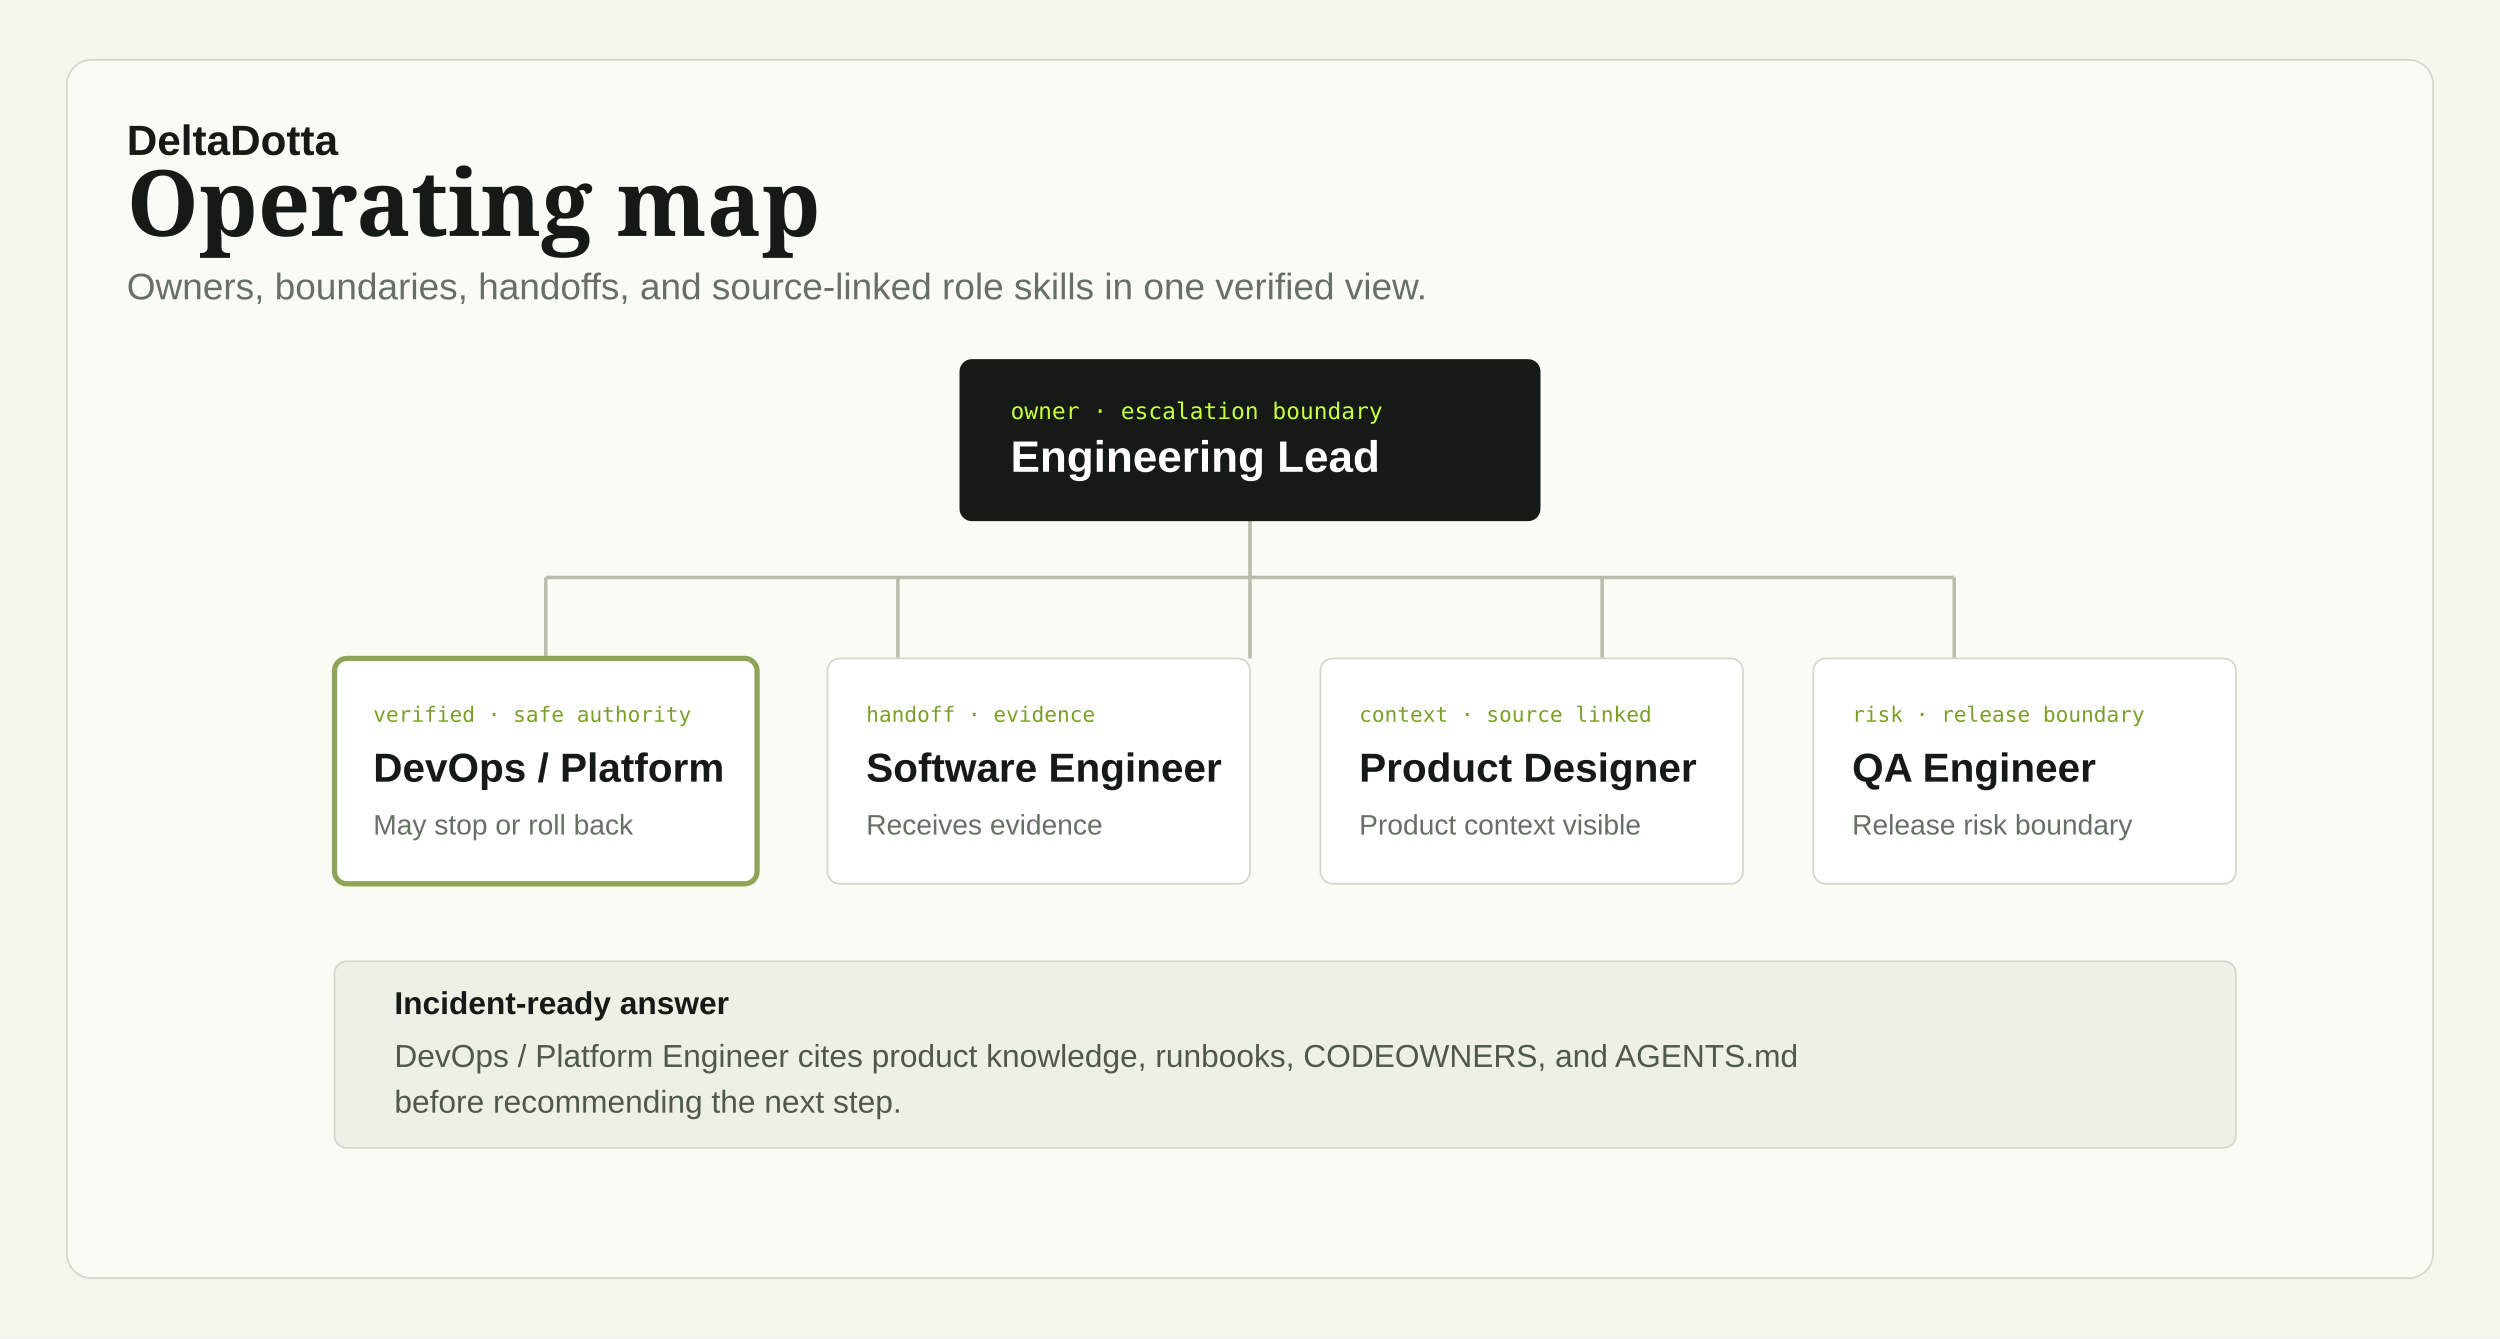
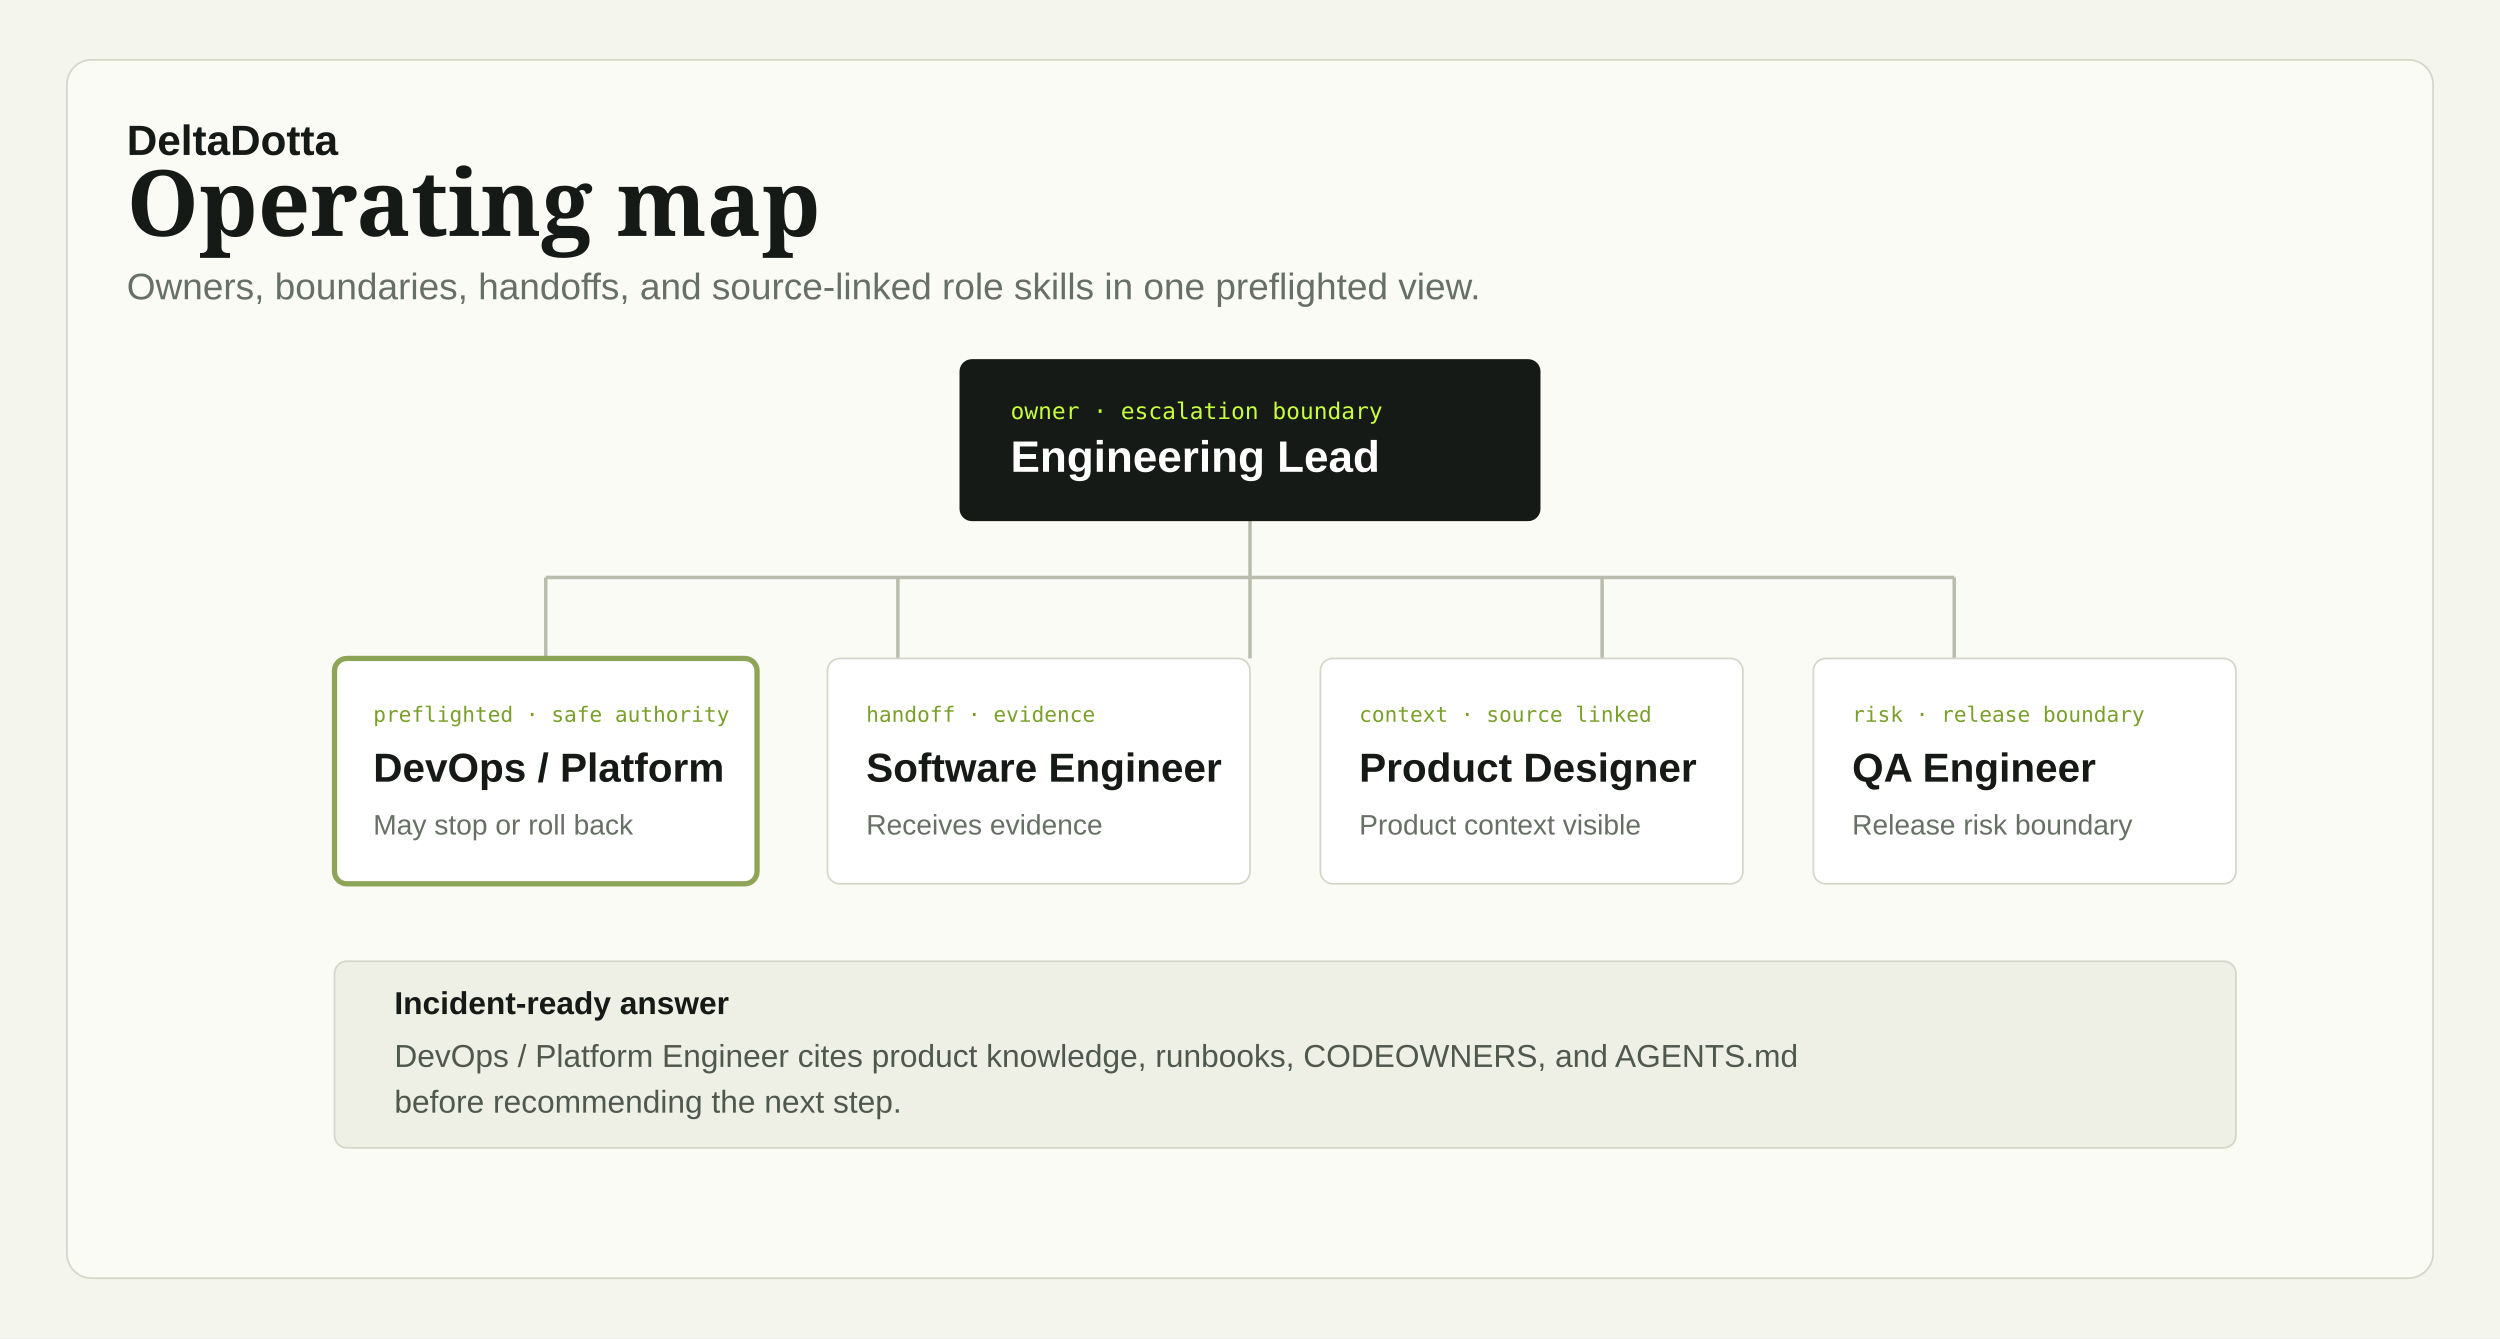
<svg xmlns="http://www.w3.org/2000/svg" width="1420" height="760" viewBox="0 0 1420 760">
  <rect width="1420" height="760" fill="#f4f5ed" />
  <rect x="38" y="34" width="1344" height="692" rx="14" fill="#fbfbf6" stroke="#d3d7ca" />
  <text x="72" y="88" font-family="Arial, sans-serif" font-size="24" font-weight="700" fill="#161a16">DeltaDotta</text>
  <text x="72" y="134" font-family="Georgia, serif" font-size="52" font-weight="600" fill="#161a16">Operating map</text>
-   <text x="72" y="170" font-family="Arial, sans-serif" font-size="21" fill="#667064">Owners, boundaries, handoffs, and source-linked role skills in one verified view.</text>
+   <text x="72" y="170" font-family="Arial, sans-serif" font-size="21" fill="#667064">Owners, boundaries, handoffs, and source-linked role skills in one preflighted view.</text>
  <line x1="710" y1="258" x2="710" y2="328" stroke="#b8bdae" stroke-width="2" />
  <line x1="310" y1="328" x2="1110" y2="328" stroke="#b8bdae" stroke-width="2" />
  <line x1="310" y1="328" x2="310" y2="374" stroke="#b8bdae" stroke-width="2" />
  <line x1="510" y1="328" x2="510" y2="374" stroke="#b8bdae" stroke-width="2" />
  <line x1="710" y1="328" x2="710" y2="374" stroke="#b8bdae" stroke-width="2" />
  <line x1="910" y1="328" x2="910" y2="374" stroke="#b8bdae" stroke-width="2" />
  <line x1="1110" y1="328" x2="1110" y2="374" stroke="#b8bdae" stroke-width="2" />
  <rect x="545" y="204" width="330" height="92" rx="7" fill="#161a16" />
  <text x="574" y="238" font-family="Menlo, monospace" font-size="13" fill="#c8ff3c">owner · escalation boundary</text>
  <text x="574" y="268" font-family="Arial, sans-serif" font-size="25" font-weight="700" fill="#ffffff">Engineering Lead</text>
  <g font-family="Arial, sans-serif">
    <rect x="190" y="374" width="240" height="128" rx="7" fill="#ffffff" stroke="#8ea457" stroke-width="3" />
-     <text x="212" y="410" font-family="Menlo, monospace" font-size="12" fill="#7a9f29">verified · safe authority</text>
+     <text x="212" y="410" font-family="Menlo, monospace" font-size="12" fill="#7a9f29">preflighted · safe authority</text>
    <text x="212" y="444" font-size="23" font-weight="700" fill="#161a16">DevOps / Platform</text>
    <text x="212" y="474" font-size="16" fill="#667064">May stop or roll back</text>
    <rect x="470" y="374" width="240" height="128" rx="7" fill="#ffffff" stroke="#d3d7ca" />
    <text x="492" y="410" font-family="Menlo, monospace" font-size="12" fill="#7a9f29">handoff · evidence</text>
    <text x="492" y="444" font-size="23" font-weight="700" fill="#161a16">Software Engineer</text>
    <text x="492" y="474" font-size="16" fill="#667064">Receives evidence</text>
    <rect x="750" y="374" width="240" height="128" rx="7" fill="#ffffff" stroke="#d3d7ca" />
    <text x="772" y="410" font-family="Menlo, monospace" font-size="12" fill="#7a9f29">context · source linked</text>
    <text x="772" y="444" font-size="23" font-weight="700" fill="#161a16">Product Designer</text>
    <text x="772" y="474" font-size="16" fill="#667064">Product context visible</text>
    <rect x="1030" y="374" width="240" height="128" rx="7" fill="#ffffff" stroke="#d3d7ca" />
    <text x="1052" y="410" font-family="Menlo, monospace" font-size="12" fill="#7a9f29">risk · release boundary</text>
    <text x="1052" y="444" font-size="23" font-weight="700" fill="#161a16">QA Engineer</text>
    <text x="1052" y="474" font-size="16" fill="#667064">Release risk boundary</text>
  </g>
  <rect x="190" y="546" width="1080" height="106" rx="7" fill="#eef0e6" stroke="#d3d7ca" />
  <text x="224" y="576" font-family="Arial, sans-serif" font-size="18" font-weight="700" fill="#161a16">Incident-ready answer</text>
  <text x="224" y="606" font-family="Arial, sans-serif" font-size="18" fill="#4f584e">DevOps / Platform Engineer cites product knowledge, runbooks, CODEOWNERS, and AGENTS.md</text>
  <text x="224" y="632" font-family="Arial, sans-serif" font-size="18" fill="#4f584e">before recommending the next step.</text>
</svg>
